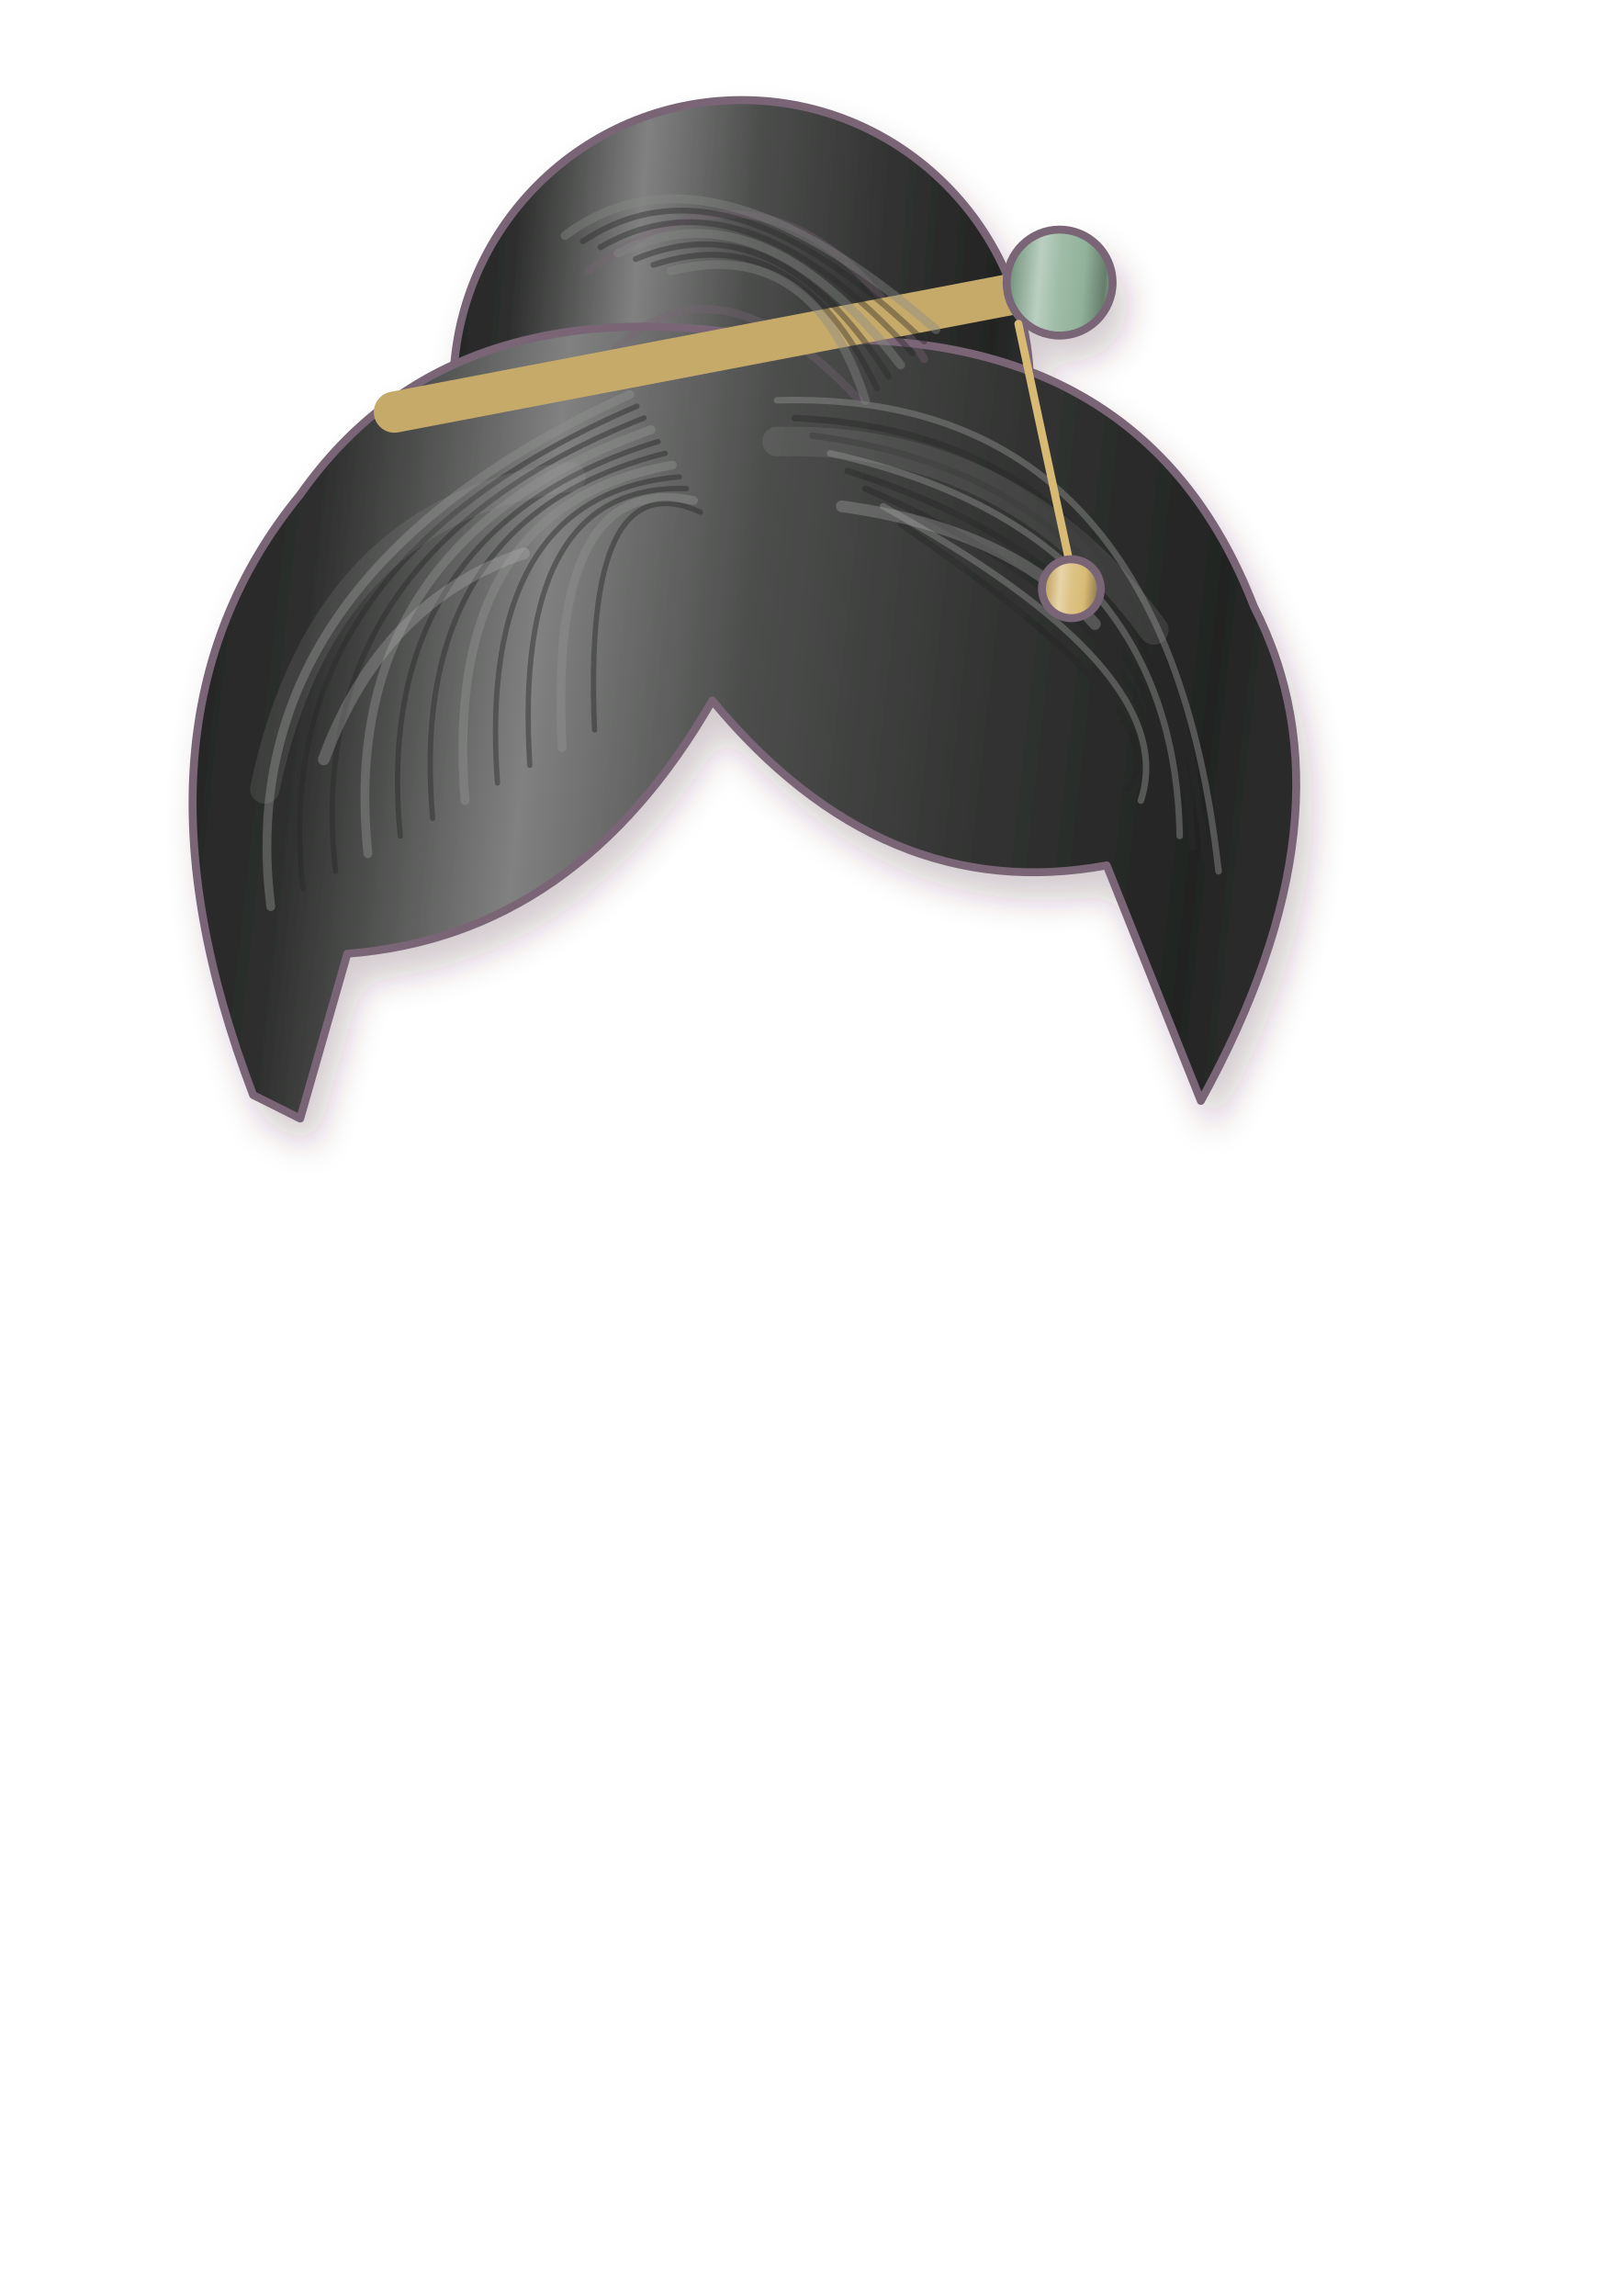
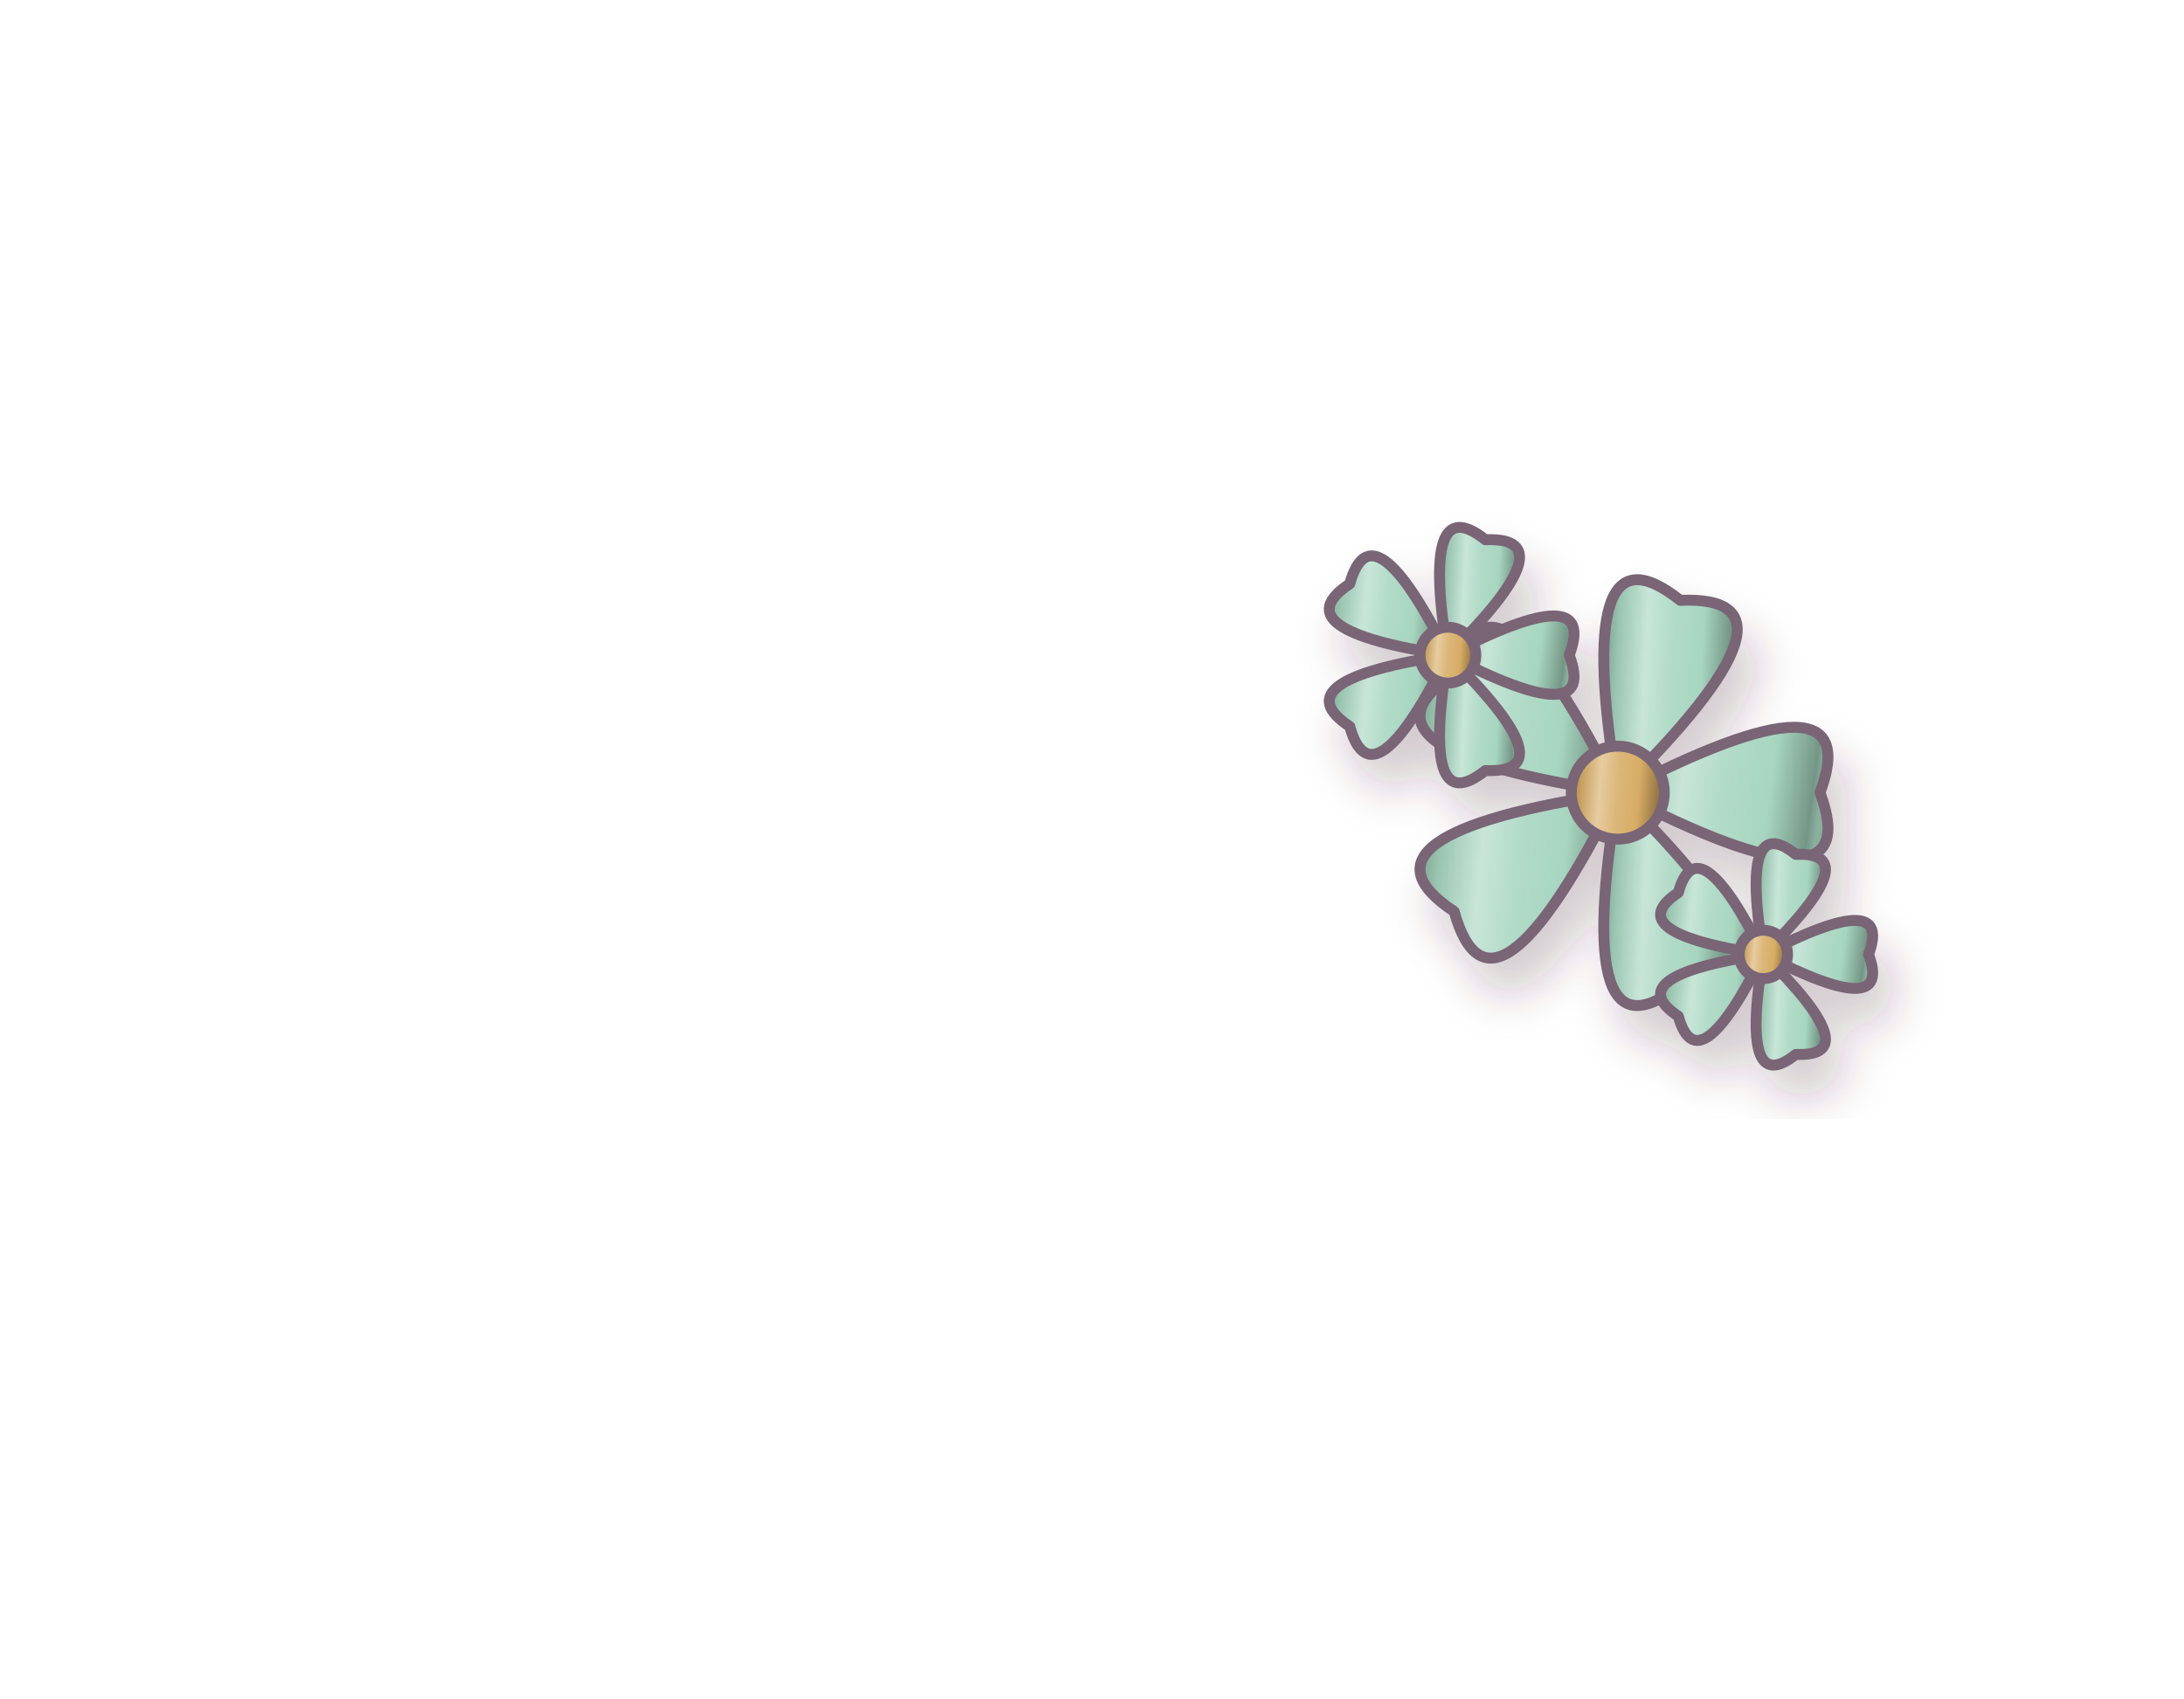
- <svg xmlns="http://www.w3.org/2000/svg" width="275" height="390" viewBox="235 45 275 390" fill="none">
+ <svg xmlns="http://www.w3.org/2000/svg" width="270" height="210" viewBox="230 85 270 210" fill="none">
  <defs>
-     <linearGradient id="mfk8na8-0" x1="0" y1="0" x2="1" y2=".08">
-       <stop stop-color="#242424" />
-       <stop offset=".13" stop-color="#2e2f2e" />
-       <stop offset=".34" stop-color="#808180" />
-       <stop offset=".53" stop-color="#4d4e4d" />
-       <stop offset=".76" stop-color="#323332" />
-       <stop offset=".96" stop-color="#232423" />
-       <stop offset="1" stop-color="#292a29" />
+     <linearGradient id="mcacb0k-0" x1="0" y1="0" x2="1" y2=".08">
+       <stop stop-color="#779888" />
+       <stop offset=".13" stop-color="#9ac5b1" />
+       <stop offset=".34" stop-color="#c8e6d8" />
+       <stop offset=".53" stop-color="#b2dbc8" />
+       <stop offset=".76" stop-color="#a7d6c0" />
+       <stop offset=".96" stop-color="#759686" />
+       <stop offset="1" stop-color="#89af9d" />
    </linearGradient>
-     <linearGradient id="mfk8na8-1" x1="0" y1="0" x2="1" y2=".08">
-       <stop stop-color="#677e6d" />
-       <stop offset=".13" stop-color="#85a48e" />
-       <stop offset=".34" stop-color="#bbcfc0" />
-       <stop offset=".53" stop-color="#9fbca7" />
-       <stop offset=".76" stop-color="#91b29a" />
-       <stop offset=".96" stop-color="#667d6c" />
-       <stop offset="1" stop-color="#77927e" />
-     </linearGradient>
-     <linearGradient id="mfk8na8-2" x1="0" y1="0" x2="1" y2=".08">
-       <stop stop-color="#998453" />
-       <stop offset=".13" stop-color="#c7ab6c" />
-       <stop offset=".34" stop-color="#e7d4a9" />
-       <stop offset=".53" stop-color="#ddc387" />
-       <stop offset=".76" stop-color="#d8ba75" />
-       <stop offset=".96" stop-color="#978252" />
-       <stop offset="1" stop-color="#b19960" />
+     <linearGradient id="mcacb0k-1" x1="0" y1="0" x2="1" y2=".08">
+       <stop stop-color="#997a48" />
+       <stop offset=".13" stop-color="#c69e5d" />
+       <stop offset=".34" stop-color="#e6cca0" />
+       <stop offset=".53" stop-color="#dcb779" />
+       <stop offset=".76" stop-color="#d7ac65" />
+       <stop offset=".96" stop-color="#977847" />
+       <stop offset="1" stop-color="#b08d53" />
    </linearGradient>
  </defs>
  <g stroke="#796576" stroke-width="1.35" stroke-linecap="round" stroke-linejoin="round">
    <defs>
      <filter id="hair-contact" x="-.15" y="-.1" width="1.3" height="1.2">
        <feDropShadow dx="2" dy="4" stdDeviation="2.8" flood-color="#492936" flood-opacity=".24" />
      </filter>
    </defs>
    <g filter="url(#hair-contact)">
-       <circle cx="361" cy="111" r="49" fill="url(#mfk8na8-0)" />
-       <path d="M278 231 Q254 168 286 129 Q312 92 369 103 Q429 99 448 148 Q466 183 439 232 L423 192 Q385 199 356 164 Q333 204 294 207 L286 235Z" fill="url(#mfk8na8-0)" />
-       <path d="M281 199 Q274 143 342 112" fill="none" stroke="#909190" stroke-width="1.5" opacity=".44" />
-       <path d="M286.5 196 Q280 141 343.2 114" fill="none" stroke="#262726" stroke-width="0.9" opacity=".44" />
-       <path d="M292 193 Q286 139 344.4 116" fill="none" stroke="#262726" stroke-width="0.9" opacity=".44" />
-       <path d="M297.5 190 Q292 137 345.6 118" fill="none" stroke="#909190" stroke-width="1.5" opacity=".44" />
-       <path d="M303 187 Q298 135 346.8 120" fill="none" stroke="#262726" stroke-width="0.9" opacity=".44" />
-       <path d="M308.5 184 Q304 133 348 122" fill="none" stroke="#262726" stroke-width="0.9" opacity=".44" />
-       <path d="M314 181 Q310 131 349.2 124" fill="none" stroke="#909190" stroke-width="1.5" opacity=".44" />
-       <path d="M319.5 178 Q316 129 350.4 126" fill="none" stroke="#262726" stroke-width="0.9" opacity=".44" />
-       <path d="M325 175 Q322 127 351.6 128" fill="none" stroke="#262726" stroke-width="0.9" opacity=".44" />
-       <path d="M330.5 172 Q328 125 352.8 130" fill="none" stroke="#909190" stroke-width="1.5" opacity=".44" />
-       <path d="M336 169 Q334 123 354 132" fill="none" stroke="#262726" stroke-width="0.9" opacity=".44" />
-       <path d="M367 113 Q433 111 442 193" fill="none" stroke="#8e8f8e" stroke-width="1.1" opacity=".46" />
-       <path d="M370 116 Q433.5 119 439.8 191" fill="none" stroke="#272727" stroke-width="1.1" opacity=".46" />
-       <path d="M373 119 Q434 127 437.6 189" fill="none" stroke="#272727" stroke-width="1.1" opacity=".46" />
-       <path d="M376 122 Q434.5 135 435.4 187" fill="none" stroke="#8e8f8e" stroke-width="1.1" opacity=".46" />
-       <path d="M379 125 Q435 143 433.2 185" fill="none" stroke="#272727" stroke-width="1.1" opacity=".46" />
-       <path d="M382 128 Q435.5 151 431 183" fill="none" stroke="#272727" stroke-width="1.1" opacity=".46" />
-       <path d="M385 131 Q436 159 428.8 181" fill="none" stroke="#8e8f8e" stroke-width="1.1" opacity=".46" />
-       <path d="M388 134 Q436.5 167 426.6 179" fill="none" stroke="#272727" stroke-width="1.1" opacity=".46" />
-       <path d="M280 179 Q290 131 332 126 M367 120 Q407 119 431 152" fill="none" stroke="#a9a9a9" stroke-width="5" opacity=".15" />
-       <path d="M290 174 Q300 147 324 139 M378 131 Q407 135 421 151" fill="none" stroke="#b7b8b7" stroke-width="2" opacity=".3" />
-       <path d="M335 91 Q368 66 392 106 M338 106 Q356 86 381 113" stroke="#796576" opacity="0.35" />
-       <path d="M302 115 L412 94" fill="none" stroke="#c6aa6a" stroke-width="7" />
-       <circle cx="415" cy="93" r="9" fill="url(#mfk8na8-1)" />
-       <path d="M408 100 L417 142" fill="none" stroke="#d8ba75" />
-       <circle cx="417" cy="145" r="5" fill="url(#mfk8na8-2)" />
-       <path d="M331 85 Q355 67 394 101" fill="none" stroke="#888988" stroke-width="1.5" opacity=".4" />
-       <path d="M334 86 Q358 70 392 103" fill="none" stroke="#262626" stroke-width="1" opacity=".4" />
-       <path d="M337 87 Q361 73 390 105" fill="none" stroke="#262626" stroke-width="1" opacity=".4" />
-       <path d="M340 88 Q364 76 388 107" fill="none" stroke="#888988" stroke-width="1.5" opacity=".4" />
-       <path d="M343 89 Q367 79 386 109" fill="none" stroke="#262626" stroke-width="1" opacity=".4" />
-       <path d="M346 90 Q370 82 384 111" fill="none" stroke="#262626" stroke-width="1" opacity=".4" />
-       <path d="M349 91 Q373 85 382 113" fill="none" stroke="#888988" stroke-width="1.5" opacity=".4" />
+       <path d="M430 183 Q461.045 166.838 455 183 Q461.045 199.162 430 183Z" fill="url(#mcacb0k-0)" />
+       <path d="M430 183 Q454.965 207.531 437.725 206.776 Q424.222 217.52 430 183Z" fill="url(#mcacb0k-0)" />
+       <path d="M430 183 Q414.384 214.323 409.775 197.695 Q395.384 188.172 430 183Z" fill="url(#mcacb0k-0)" />
+       <path d="M430 183 Q395.384 177.828 409.775 168.305 Q414.384 151.677 430 183Z" fill="url(#mcacb0k-0)" />
+       <path d="M430 183 Q424.222 148.48 437.725 159.224 Q454.965 158.469 430 183Z" fill="url(#mcacb0k-0)" />
+       <circle cx="430" cy="183" r="5.75" fill="url(#mcacb0k-1)" />
+       <path d="M409 166 Q427.627 156.303 424 166 Q427.627 175.697 409 166Z" fill="url(#mcacb0k-0)" />
+       <path d="M409 166 Q423.979 180.719 413.635 180.266 Q405.533 186.712 409 166Z" fill="url(#mcacb0k-0)" />
+       <path d="M409 166 Q399.63 184.794 396.865 174.817 Q388.231 169.103 409 166Z" fill="url(#mcacb0k-0)" />
+       <path d="M409 166 Q388.231 162.897 396.865 157.183 Q399.63 147.206 409 166Z" fill="url(#mcacb0k-0)" />
+       <path d="M409 166 Q405.533 145.288 413.635 151.734 Q423.979 151.281 409 166Z" fill="url(#mcacb0k-0)" />
+       <circle cx="409" cy="166" r="3.45" fill="url(#mcacb0k-1)" />
+       <path d="M448 203 Q464.143 194.596 461 203 Q464.143 211.404 448 203Z" fill="url(#mcacb0k-0)" />
+       <path d="M448 203 Q460.982 215.756 452.017 215.364 Q444.996 220.95 448 203Z" fill="url(#mcacb0k-0)" />
+       <path d="M448 203 Q439.88 219.288 437.483 210.641 Q430 205.69 448 203Z" fill="url(#mcacb0k-0)" />
+       <path d="M448 203 Q430 200.31 437.483 195.359 Q439.88 186.712 448 203Z" fill="url(#mcacb0k-0)" />
+       <path d="M448 203 Q444.996 185.05 452.017 190.636 Q460.982 190.244 448 203Z" fill="url(#mcacb0k-0)" />
+       <circle cx="448" cy="203" r="2.99" fill="url(#mcacb0k-1)" />
    </g>
  </g>
</svg>
